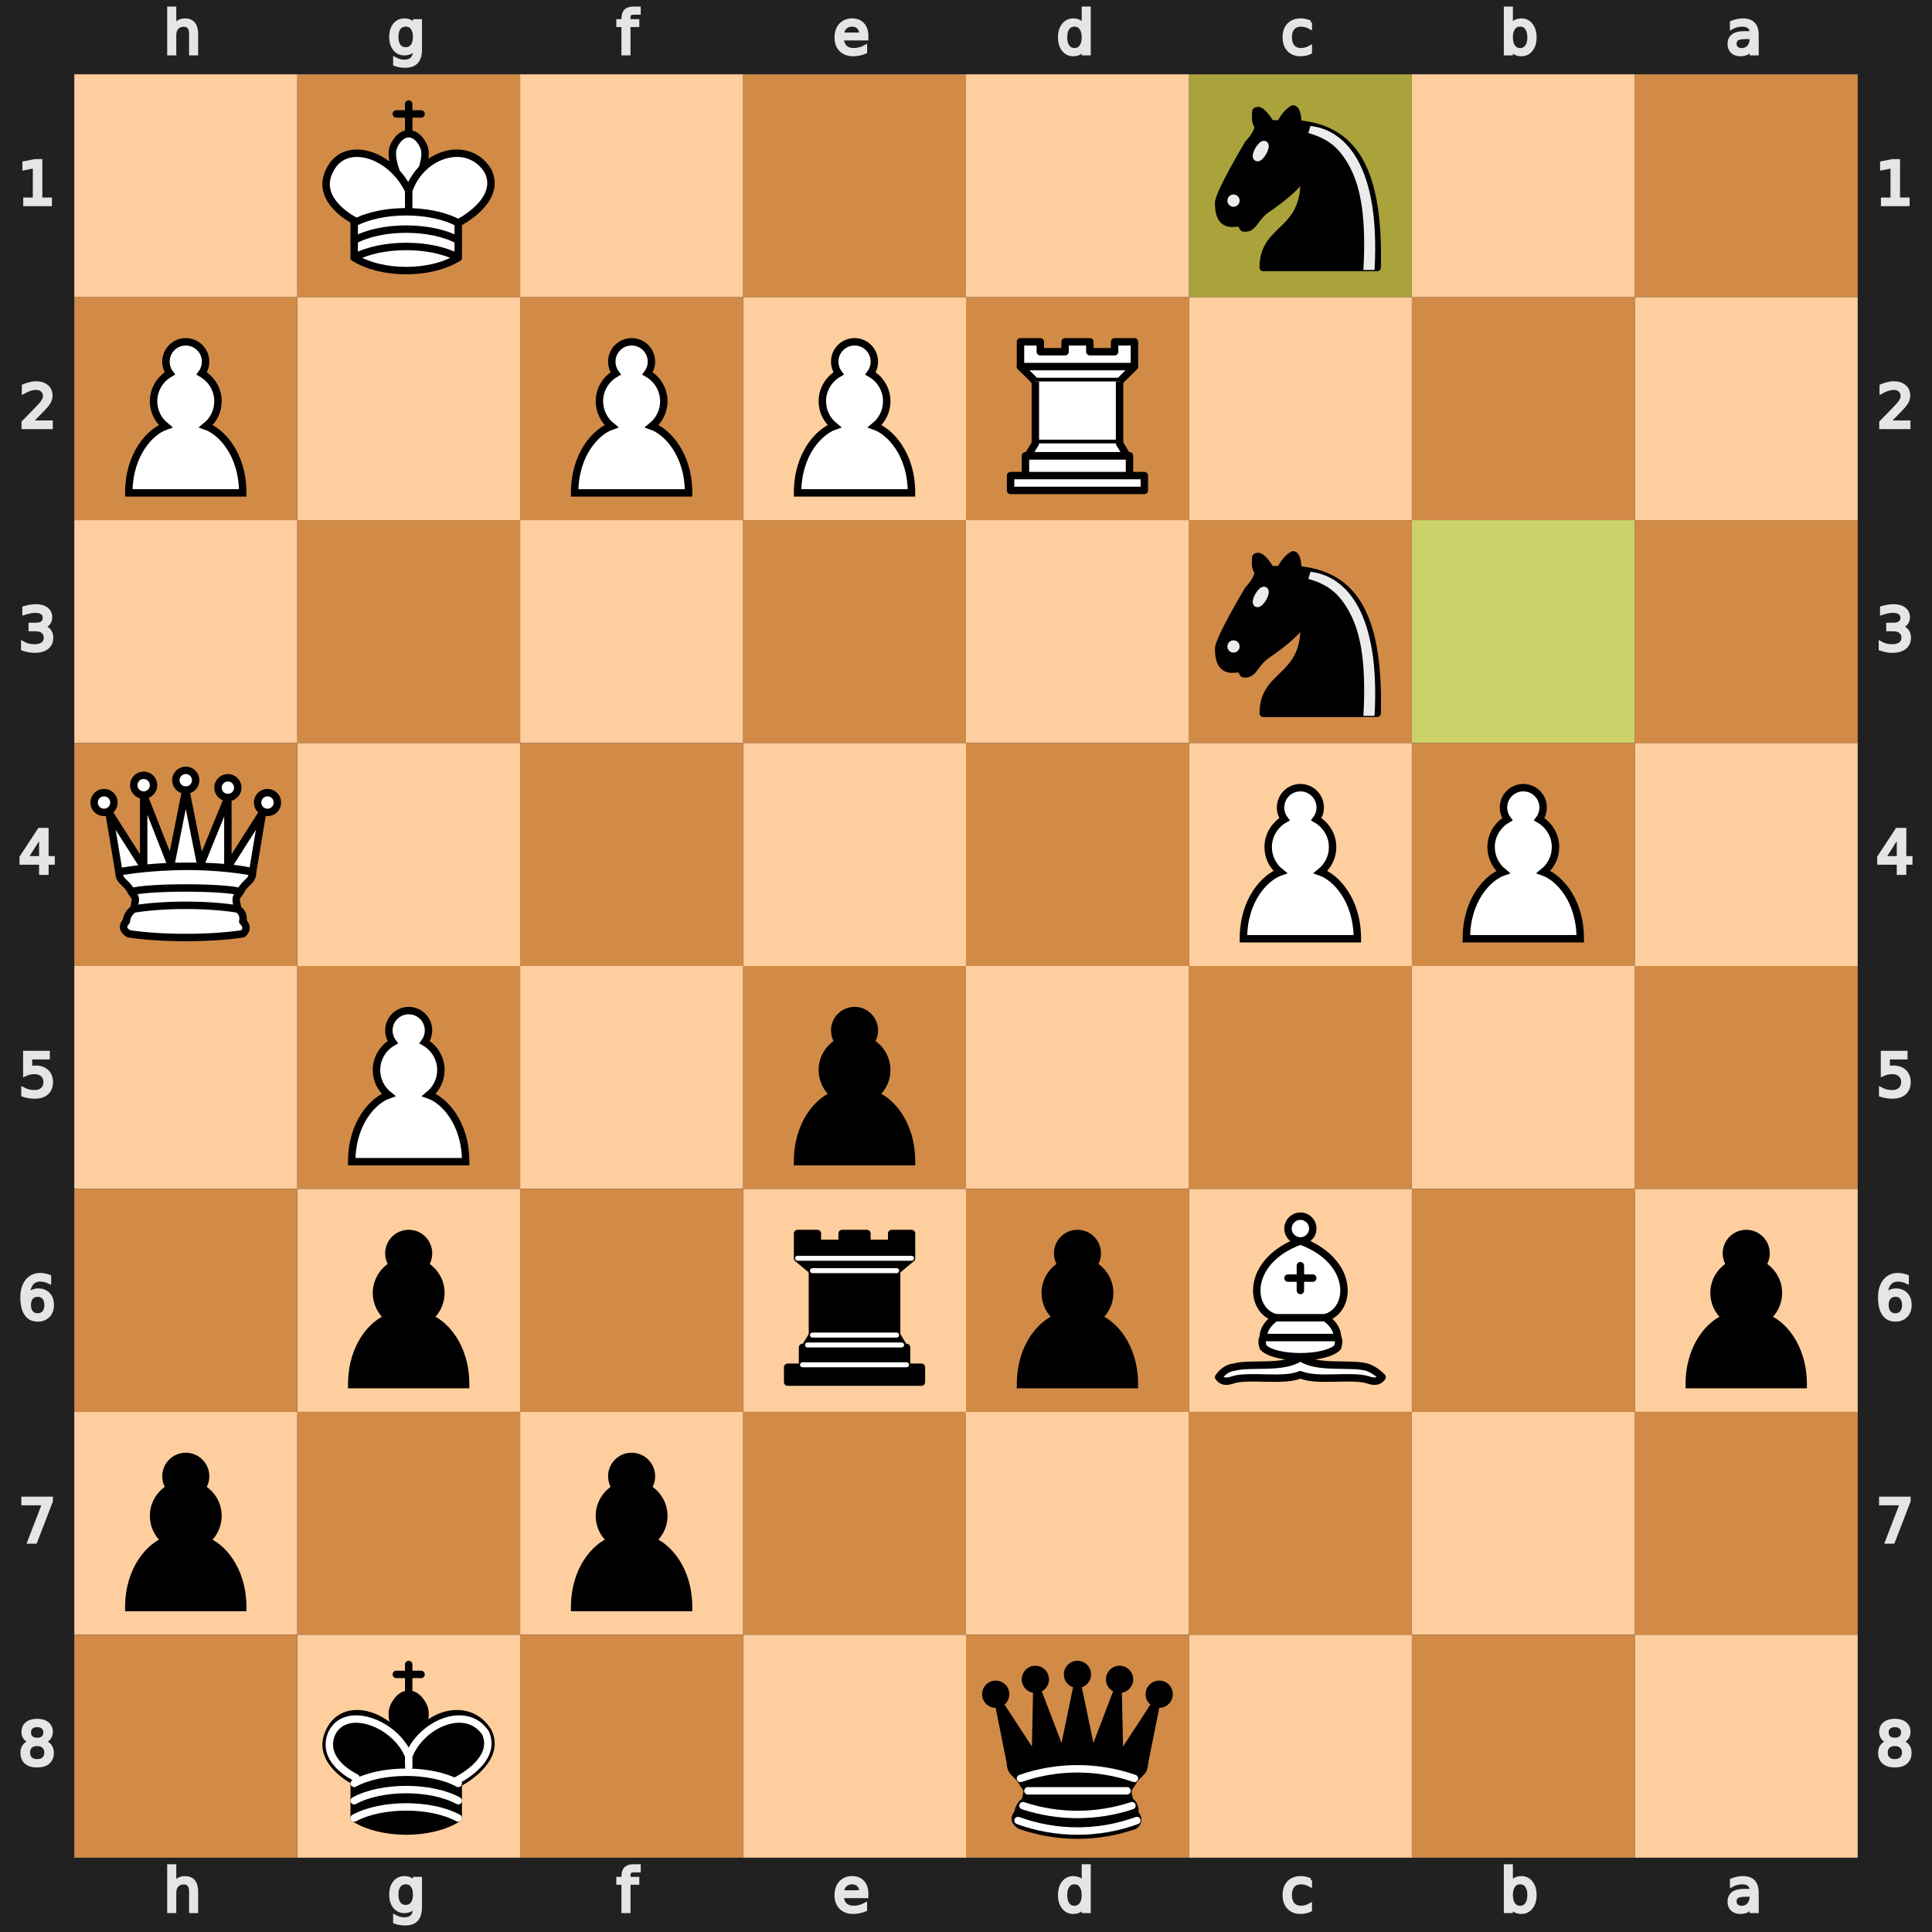
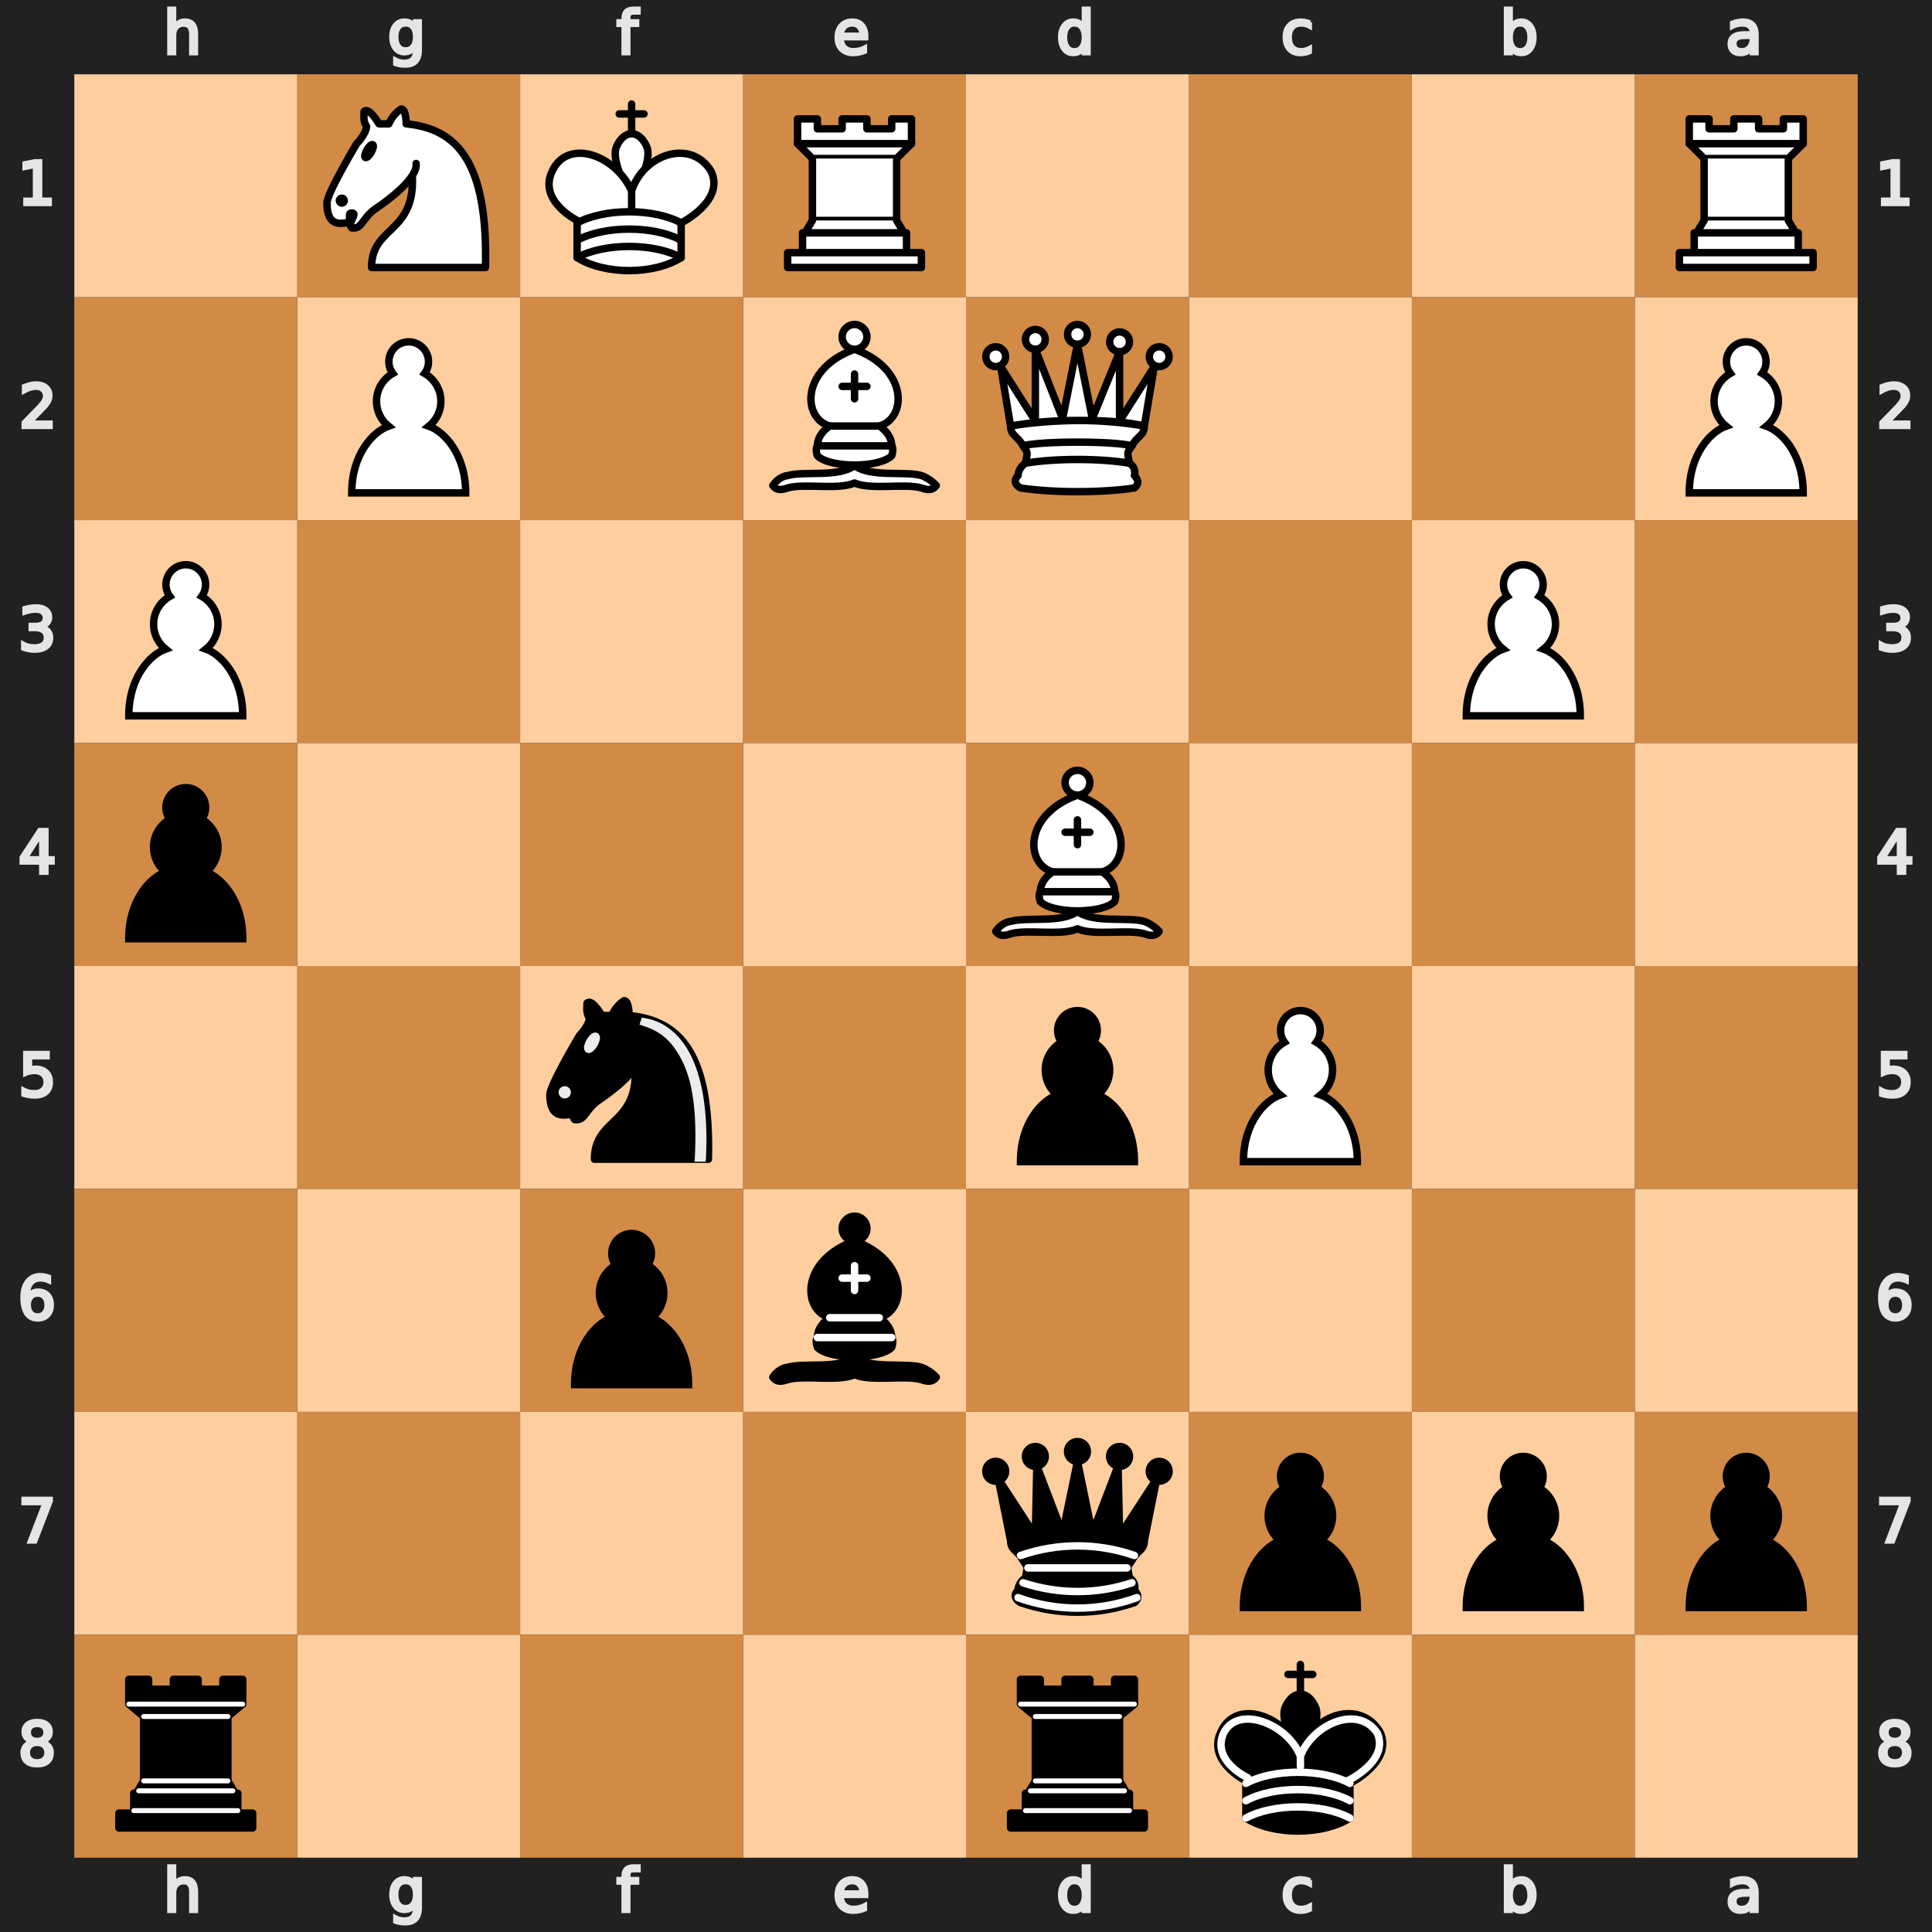
<svg xmlns="http://www.w3.org/2000/svg" xmlns:xlink="http://www.w3.org/1999/xlink" version="1.2" baseProfile="tiny" viewBox="0 0 390 390" width="607.5" height="607.5">
  <defs>
    <g id="white-pawn" class="white pawn">
      <path d="M22.5 9c-2.21 0-4 1.79-4 4 0 .89.29 1.71.78 2.38C17.33 16.5 16 18.59 16 21c0 2.03.94 3.84 2.41 5.03-3 1.06-7.41 5.55-7.41 13.47h23c0-7.92-4.41-12.41-7.41-13.47 1.47-1.19 2.41-3 2.41-5.03 0-2.41-1.33-4.5-3.28-5.62.49-.67.78-1.49.78-2.38 0-2.21-1.79-4-4-4z" fill="#fff" stroke="#000" stroke-width="1.5" stroke-linecap="round" />
+     </g>
+     <g id="white-knight" class="white knight" fill="none" fill-rule="evenodd" stroke="#000" stroke-width="1.5" stroke-linecap="round" stroke-linejoin="round">
+       <path d="M 22,10 C 32.5,11 38.5,18 38,39 L 15,39 C 15,30 25,32.5 23,18" style="fill:#ffffff; stroke:#000000;" />
+       <path d="M 24,18 C 24.38,20.91 18.45,25.37 16,27 C 13,29 13.18,31.34 11,31 C 9.958,30.06 12.41,27.96 11,28 C 10,28 11.19,29.23 10,30 C 9,30 5.997,31 6,26 C 6,24 12,14 12,14 C 12,14 13.89,12.1 14,10.5 C 13.27,9.506 13.5,8.5 13.5,7.5 C 14.5,6.5 16.5,10 16.5,10 L 18.5,10 C 18.5,10 19.28,8.008 21,7 C 22,7 22,10 22,10" style="fill:#ffffff; stroke:#000000;" />
+       <path d="M 9.5 25.5 A 0.5 0.5 0 1 1 8.5,25.5 A 0.5 0.5 0 1 1 9.5 25.5 z" style="fill:#000000; stroke:#000000;" />
+       <path d="M 15 15.5 A 0.5 1.5 0 1 1 14,15.5 A 0.5 1.5 0 1 1 15 15.5 z" transform="matrix(0.866,0.5,-0.5,0.866,9.693,-5.173)" style="fill:#000000; stroke:#000000;" />
    </g>
    <g id="white-bishop" class="white bishop" fill="none" fill-rule="evenodd" stroke="#000" stroke-width="1.5" stroke-linecap="round" stroke-linejoin="round">
      <g fill="#fff" stroke-linecap="butt">
        <path d="M9 36c3.39-.97 10.11.43 13.5-2 3.39 2.43 10.11 1.03 13.5 2 0 0 1.65.54 3 2-.68.97-1.65.99-3 .5-3.39-.97-10.11.46-13.5-1-3.39 1.46-10.11.03-13.5 1-1.354.49-2.323.47-3-.5 1.354-1.94 3-2 3-2zM15 32c2.5 2.5 12.5 2.5 15 0 .5-1.5 0-2 0-2 0-2.5-2.5-4-2.5-4 5.5-1.5 6-11.5-5-15.5-11 4-10.5 14-5 15.5 0 0-2.5 1.5-2.5 4 0 0-.5.5 0 2zM25 8a2.5 2.5 0 1 1-5 0 2.5 2.5 0 1 1 5 0z" />
      </g>
      <path d="M17.5 26h10M15 30h15m-7.5-14.5v5M20 18h5" stroke-linejoin="miter" />
    </g>
    <g id="white-rook" class="white rook" fill="#fff" fill-rule="evenodd" stroke="#000" stroke-width="1.5" stroke-linecap="round" stroke-linejoin="round">
      <path d="M9 39h27v-3H9v3zM12 36v-4h21v4H12zM11 14V9h4v2h5V9h5v2h5V9h4v5" stroke-linecap="butt" />
      <path d="M34 14l-3 3H14l-3-3" />
      <path d="M31 17v12.5H14V17" stroke-linecap="butt" stroke-linejoin="miter" />
      <path d="M31 29.5l1.5 2.5h-20l1.5-2.5" />
      <path d="M11 14h23" fill="none" stroke-linejoin="miter" />
    </g>
    <g id="white-queen" class="white queen" fill="#fff" fill-rule="evenodd" stroke="#000" stroke-width="1.5" stroke-linecap="round" stroke-linejoin="round">
      <path d="M8 12a2 2 0 1 1-4 0 2 2 0 1 1 4 0zM24.5 7.5a2 2 0 1 1-4 0 2 2 0 1 1 4 0zM41 12a2 2 0 1 1-4 0 2 2 0 1 1 4 0zM16 8.5a2 2 0 1 1-4 0 2 2 0 1 1 4 0zM33 9a2 2 0 1 1-4 0 2 2 0 1 1 4 0z" />
      <path d="M9 26c8.5-1.5 21-1.5 27 0l2-12-7 11V11l-5.5 13.5-3-15-3 15-5.5-14V25L7 14l2 12zM9 26c0 2 1.5 2 2.5 4 1 1.5 1 1 .5 3.5-1.5 1-1.5 2.5-1.5 2.5-1.5 1.5.5 2.5.5 2.5 6.5 1 16.5 1 23 0 0 0 1.5-1 0-2.5 0 0 .5-1.5-1-2.5-.5-2.5-.5-2 .5-3.5 1-2 2.5-2 2.5-4-8.5-1.5-18.5-1.5-27 0z" stroke-linecap="butt" />
      <path d="M11.5 30c3.5-1 18.5-1 22 0M12 33.5c6-1 15-1 21 0" fill="none" />
    </g>
    <g id="white-king" class="white king" fill="none" fill-rule="evenodd" stroke="#000" stroke-width="1.5" stroke-linecap="round" stroke-linejoin="round">
      <path d="M22.5 11.63V6M20 8h5" stroke-linejoin="miter" />
      <path d="M22.5 25s4.5-7.5 3-10.5c0 0-1-2.5-3-2.5s-3 2.5-3 2.5c-1.5 3 3 10.5 3 10.5" fill="#fff" stroke-linecap="butt" stroke-linejoin="miter" />
      <path d="M11.5 37c5.5 3.5 15.5 3.5 21 0v-7s9-4.5 6-10.5c-4-6.5-13.5-3.5-16 4V27v-3.5c-3.5-7.5-13-10.5-16-4-3 6 5 10 5 10V37z" fill="#fff" />
      <path d="M11.5 30c5.5-3 15.5-3 21 0m-21 3.5c5.5-3 15.5-3 21 0m-21 3.5c5.5-3 15.5-3 21 0" />
    </g>
    <g id="black-pawn" class="black pawn">
      <path d="M22.5 9c-2.21 0-4 1.79-4 4 0 .89.29 1.71.78 2.38C17.33 16.5 16 18.59 16 21c0 2.03.94 3.84 2.41 5.03-3 1.06-7.41 5.55-7.41 13.47h23c0-7.92-4.41-12.41-7.41-13.47 1.47-1.19 2.41-3 2.41-5.03 0-2.41-1.33-4.5-3.28-5.62.49-.67.78-1.49.78-2.38 0-2.21-1.79-4-4-4z" fill="#000" stroke="#000" stroke-width="1.5" stroke-linecap="round" />
    </g>
    <g id="black-knight" class="black knight" fill="none" fill-rule="evenodd" stroke="#000" stroke-width="1.5" stroke-linecap="round" stroke-linejoin="round">
      <path d="M 22,10 C 32.5,11 38.5,18 38,39 L 15,39 C 15,30 25,32.5 23,18" style="fill:#000000; stroke:#000000;" />
      <path d="M 24,18 C 24.38,20.91 18.45,25.37 16,27 C 13,29 13.18,31.34 11,31 C 9.958,30.06 12.41,27.96 11,28 C 10,28 11.19,29.23 10,30 C 9,30 5.997,31 6,26 C 6,24 12,14 12,14 C 12,14 13.89,12.1 14,10.5 C 13.27,9.506 13.5,8.5 13.5,7.5 C 14.5,6.5 16.5,10 16.5,10 L 18.5,10 C 18.5,10 19.28,8.008 21,7 C 22,7 22,10 22,10" style="fill:#000000; stroke:#000000;" />
      <path d="M 9.5 25.5 A 0.5 0.5 0 1 1 8.5,25.5 A 0.5 0.5 0 1 1 9.5 25.5 z" style="fill:#ececec; stroke:#ececec;" />
      <path d="M 15 15.5 A 0.5 1.5 0 1 1 14,15.5 A 0.5 1.5 0 1 1 15 15.5 z" transform="matrix(0.866,0.5,-0.5,0.866,9.693,-5.173)" style="fill:#ececec; stroke:#ececec;" />
      <path d="M 24.55,10.4 L 24.1,11.85 L 24.6,12 C 27.75,13 30.25,14.49 32.5,18.75 C 34.75,23.01 35.75,29.06 35.25,39 L 35.2,39.5 L 37.45,39.5 L 37.5,39 C 38,28.94 36.62,22.15 34.25,17.66 C 31.88,13.17 28.46,11.02 25.06,10.5 L 24.55,10.4 z " style="fill:#ececec; stroke:none;" />
+     </g>
+     <g id="black-bishop" class="black bishop" fill="none" fill-rule="evenodd" stroke="#000" stroke-width="1.5" stroke-linecap="round" stroke-linejoin="round">
+       <path d="M9 36c3.39-.97 10.11.43 13.5-2 3.39 2.43 10.11 1.03 13.5 2 0 0 1.65.54 3 2-.68.97-1.65.99-3 .5-3.39-.97-10.11.46-13.5-1-3.39 1.46-10.11.03-13.5 1-1.354.49-2.323.47-3-.5 1.354-1.94 3-2 3-2zm6-4c2.5 2.5 12.5 2.5 15 0 .5-1.5 0-2 0-2 0-2.5-2.5-4-2.5-4 5.5-1.5 6-11.5-5-15.5-11 4-10.5 14-5 15.5 0 0-2.5 1.5-2.5 4 0 0-.5.5 0 2zM25 8a2.5 2.5 0 1 1-5 0 2.5 2.5 0 1 1 5 0z" fill="#000" stroke-linecap="butt" />
+       <path d="M17.5 26h10M15 30h15m-7.5-14.5v5M20 18h5" stroke="#fff" stroke-linejoin="miter" />
    </g>
    <g id="black-rook" class="black rook" fill="#000" fill-rule="evenodd" stroke="#000" stroke-width="1.5" stroke-linecap="round" stroke-linejoin="round">
      <path d="M9 39h27v-3H9v3zM12.5 32l1.5-2.5h17l1.5 2.5h-20zM12 36v-4h21v4H12z" stroke-linecap="butt" />
      <path d="M14 29.5v-13h17v13H14z" stroke-linecap="butt" stroke-linejoin="miter" />
      <path d="M14 16.5L11 14h23l-3 2.5H14zM11 14V9h4v2h5V9h5v2h5V9h4v5H11z" stroke-linecap="butt" />
      <path d="M12 35.5h21M13 31.5h19M14 29.5h17M14 16.5h17M11 14h23" fill="none" stroke="#fff" stroke-width="1" stroke-linejoin="miter" />
    </g>
    <g id="black-queen" class="black queen" fill="#000" fill-rule="evenodd" stroke="#000" stroke-width="1.5" stroke-linecap="round" stroke-linejoin="round">
      <g fill="#000" stroke="none">
        <circle cx="6" cy="12" r="2.75" />
        <circle cx="14" cy="9" r="2.75" />
        <circle cx="22.5" cy="8" r="2.75" />
        <circle cx="31" cy="9" r="2.75" />
        <circle cx="39" cy="12" r="2.75" />
      </g>
      <path d="M9 26c8.5-1.5 21-1.5 27 0l2.5-12.5L31 25l-.3-14.1-5.2 13.6-3-14.5-3 14.5-5.2-13.6L14 25 6.5 13.5 9 26zM9 26c0 2 1.5 2 2.5 4 1 1.5 1 1 .5 3.5-1.5 1-1.5 2.5-1.5 2.5-1.5 1.5.5 2.5.5 2.5 6.5 1 16.5 1 23 0 0 0 1.5-1 0-2.5 0 0 .5-1.5-1-2.5-.5-2.5-.5-2 .5-3.5 1-2 2.5-2 2.5-4-8.5-1.5-18.5-1.5-27 0z" stroke-linecap="butt" />
      <path d="M11 38.5a35 35 1 0 0 23 0" fill="none" stroke-linecap="butt" />
      <path d="M11 29a35 35 1 0 1 23 0M12.5 31.5h20M11.5 34.5a35 35 1 0 0 22 0M10.5 37.5a35 35 1 0 0 24 0" fill="none" stroke="#fff" />
    </g>
    <g id="black-king" class="black king" fill="none" fill-rule="evenodd" stroke="#000" stroke-width="1.5" stroke-linecap="round" stroke-linejoin="round">
      <path d="M22.5 11.63V6" stroke-linejoin="miter" />
      <path d="M22.5 25s4.5-7.5 3-10.5c0 0-1-2.5-3-2.5s-3 2.5-3 2.5c-1.5 3 3 10.5 3 10.5" fill="#000" stroke-linecap="butt" stroke-linejoin="miter" />
      <path d="M11.5 37c5.5 3.5 15.5 3.5 21 0v-7s9-4.5 6-10.5c-4-6.5-13.5-3.5-16 4V27v-3.5c-3.5-7.5-13-10.5-16-4-3 6 5 10 5 10V37z" fill="#000" />
      <path d="M20 8h5" stroke-linejoin="miter" />
      <path d="M32 29.5s8.5-4 6.03-9.65C34.15 14 25 18 22.5 24.5l.01 2.1-.01-2.1C20 18 9.906 14 6.997 19.85c-2.497 5.65 4.853 9 4.853 9M11.5 30c5.5-3 15.5-3 21 0m-21 3.5c5.5-3 15.5-3 21 0m-21 3.5c5.5-3 15.5-3 21 0" stroke="#fff" />
    </g>
  </defs>
  <rect x="0" y="0" width="390" height="390" fill="#212121" />
  <g transform="translate(335, 0) scale(0.75, 0.75)" fill="#e5e5e5" stroke="#e5e5e5">
    <path d="M23.328 10.016q-1.742 0-2.414.398-.672.398-.672 1.36 0 .765.5 1.218.508.445 1.375.445 1.196 0 1.914-.843.727-.852.727-2.258v-.32zm2.867-.594v4.992h-1.437v-1.328q-.492.797-1.227 1.18-.734.375-1.797.375-1.343 0-2.14-.75-.79-.758-.79-2.024 0-1.476.985-2.226.992-.75 2.953-.75h2.016V8.75q0-.992-.656-1.531-.649-.547-1.829-.547-.75 0-1.46.18-.711.18-1.368.539V6.062q.79-.304 1.532-.453.742-.156 1.445-.156 1.898 0 2.836.984.937.985.937 2.985z" />
  </g>
  <g transform="translate(335, 375) scale(0.75, 0.75)" fill="#e5e5e5" stroke="#e5e5e5">
    <path d="M23.328 10.016q-1.742 0-2.414.398-.672.398-.672 1.36 0 .765.5 1.218.508.445 1.375.445 1.196 0 1.914-.843.727-.852.727-2.258v-.32zm2.867-.594v4.992h-1.437v-1.328q-.492.797-1.227 1.18-.734.375-1.797.375-1.343 0-2.14-.75-.79-.758-.79-2.024 0-1.476.985-2.226.992-.75 2.953-.75h2.016V8.75q0-.992-.656-1.531-.649-.547-1.829-.547-.75 0-1.46.18-.711.18-1.368.539V6.062q.79-.304 1.532-.453.742-.156 1.445-.156 1.898 0 2.836.984.937.985.937 2.985z" />
  </g>
  <g transform="translate(290, 0) scale(0.75, 0.75)" fill="#e5e5e5" stroke="#e5e5e5">
    <path d="M24.922 10.047q0-1.586-.656-2.485-.649-.906-1.79-.906-1.14 0-1.796.906-.649.899-.649 2.485 0 1.586.649 2.492.656.898 1.797.898 1.14 0 1.789-.898.656-.906.656-2.492zm-4.89-3.055q.452-.781 1.14-1.156.695-.383 1.656-.383 1.594 0 2.586 1.266 1 1.265 1 3.328 0 2.062-1 3.328-.992 1.266-2.586 1.266-.96 0-1.656-.375-.688-.383-1.14-1.164v1.312h-1.446V2.258h1.445z" />
  </g>
  <g transform="translate(290, 375) scale(0.75, 0.75)" fill="#e5e5e5" stroke="#e5e5e5">
    <path d="M24.922 10.047q0-1.586-.656-2.485-.649-.906-1.79-.906-1.14 0-1.796.906-.649.899-.649 2.485 0 1.586.649 2.492.656.898 1.797.898 1.14 0 1.789-.898.656-.906.656-2.492zm-4.89-3.055q.452-.781 1.14-1.156.695-.383 1.656-.383 1.594 0 2.586 1.266 1 1.265 1 3.328 0 2.062-1 3.328-.992 1.266-2.586 1.266-.96 0-1.656-.375-.688-.383-1.14-1.164v1.312h-1.446V2.258h1.445z" />
  </g>
  <g transform="translate(245, 0) scale(0.75, 0.75)" fill="#e5e5e5" stroke="#e5e5e5">
    <path d="M25.96 6v1.344q-.608-.336-1.226-.5-.609-.172-1.234-.172-1.398 0-2.172.89-.773.883-.773 2.485 0 1.601.773 2.492.774.883 2.172.883.625 0 1.234-.164.618-.172 1.227-.508v1.328q-.602.281-1.25.422-.64.14-1.367.14-1.977 0-3.14-1.242-1.165-1.242-1.165-3.351 0-2.14 1.172-3.367 1.18-1.227 3.227-1.227.664 0 1.296.14.633.134 1.227.407z" />
  </g>
  <g transform="translate(245, 375) scale(0.75, 0.75)" fill="#e5e5e5" stroke="#e5e5e5">
    <path d="M25.96 6v1.344q-.608-.336-1.226-.5-.609-.172-1.234-.172-1.398 0-2.172.89-.773.883-.773 2.485 0 1.601.773 2.492.774.883 2.172.883.625 0 1.234-.164.618-.172 1.227-.508v1.328q-.602.281-1.25.422-.64.14-1.367.14-1.977 0-3.14-1.242-1.165-1.242-1.165-3.351 0-2.14 1.172-3.367 1.18-1.227 3.227-1.227.664 0 1.296.14.633.134 1.227.407z" />
  </g>
  <g transform="translate(200, 0) scale(0.75, 0.75)" fill="#e5e5e5" stroke="#e5e5e5">
    <path d="M24.973 6.992V2.258h1.437v12.156h-1.437v-1.312q-.453.78-1.149 1.164-.687.375-1.656.375-1.586 0-2.586-1.266-.992-1.266-.992-3.328 0-2.063.992-3.328 1-1.266 2.586-1.266.969 0 1.656.383.696.375 1.149 1.156zm-4.899 3.055q0 1.586.649 2.492.656.898 1.797.898 1.14 0 1.796-.898.657-.906.657-2.492 0-1.586-.657-2.485-.656-.906-1.796-.906-1.141 0-1.797.906-.649.899-.649 2.485z" />
  </g>
  <g transform="translate(200, 375) scale(0.75, 0.75)" fill="#e5e5e5" stroke="#e5e5e5">
    <path d="M24.973 6.992V2.258h1.437v12.156h-1.437v-1.312q-.453.78-1.149 1.164-.687.375-1.656.375-1.586 0-2.586-1.266-.992-1.266-.992-3.328 0-2.063.992-3.328 1-1.266 2.586-1.266.969 0 1.656.383.696.375 1.149 1.156zm-4.899 3.055q0 1.586.649 2.492.656.898 1.797.898 1.14 0 1.796-.898.657-.906.657-2.492 0-1.586-.657-2.485-.656-.906-1.796-.906-1.141 0-1.797.906-.649.899-.649 2.485z" />
  </g>
  <g transform="translate(155, 0) scale(0.75, 0.75)" fill="#e5e5e5" stroke="#e5e5e5">
    <path d="M26.555 9.68v.703h-6.61q.094 1.484.89 2.265.806.774 2.235.774.828 0 1.602-.203.781-.203 1.547-.61v1.36q-.774.328-1.586.5-.813.172-1.649.172-2.093 0-3.32-1.22-1.219-1.218-1.219-3.296 0-2.148 1.157-3.406 1.164-1.266 3.132-1.266 1.766 0 2.79 1.14 1.03 1.134 1.03 3.087zm-1.438-.422q-.015-1.18-.664-1.883-.64-.703-1.703-.703-1.203 0-1.93.68-.718.68-.828 1.914z" />
  </g>
  <g transform="translate(155, 375) scale(0.75, 0.75)" fill="#e5e5e5" stroke="#e5e5e5">
    <path d="M26.555 9.68v.703h-6.61q.094 1.484.89 2.265.806.774 2.235.774.828 0 1.602-.203.781-.203 1.547-.61v1.36q-.774.328-1.586.5-.813.172-1.649.172-2.093 0-3.32-1.22-1.219-1.218-1.219-3.296 0-2.148 1.157-3.406 1.164-1.266 3.132-1.266 1.766 0 2.79 1.14 1.03 1.134 1.03 3.087zm-1.438-.422q-.015-1.18-.664-1.883-.64-.703-1.703-.703-1.203 0-1.93.68-.718.68-.828 1.914z" />
  </g>
  <g transform="translate(110, 0) scale(0.75, 0.75)" fill="#e5e5e5" stroke="#e5e5e5">
    <path d="M25.285 2.258v1.195H23.91q-.773 0-1.078.313-.297.312-.297 1.125v.773h2.367v1.117h-2.367v7.633H21.09V6.781h-1.375V5.664h1.375v-.61q0-1.46.68-2.124.68-.672 2.156-.672z" />
  </g>
  <g transform="translate(110, 375) scale(0.75, 0.75)" fill="#e5e5e5" stroke="#e5e5e5">
    <path d="M25.285 2.258v1.195H23.91q-.773 0-1.078.313-.297.312-.297 1.125v.773h2.367v1.117h-2.367v7.633H21.09V6.781h-1.375V5.664h1.375v-.61q0-1.46.68-2.124.68-.672 2.156-.672z" />
  </g>
  <g transform="translate(65, 0) scale(0.75, 0.75)" fill="#e5e5e5" stroke="#e5e5e5">
    <path d="M24.973 9.937q0-1.562-.649-2.421-.64-.86-1.804-.86-1.157 0-1.805.86-.64.859-.64 2.421 0 1.555.64 2.415.648.859 1.805.859 1.164 0 1.804-.86.649-.859.649-2.414zm1.437 3.391q0 2.234-.992 3.32-.992 1.094-3.04 1.094-.757 0-1.429-.117-.672-.11-1.304-.344v-1.398q.632.344 1.25.508.617.164 1.257.164 1.414 0 2.118-.743.703-.734.703-2.226v-.711q-.446.773-1.141 1.156-.695.383-1.664.383-1.61 0-2.594-1.227-.984-1.226-.984-3.25 0-2.03.984-3.257.985-1.227 2.594-1.227.969 0 1.664.383t1.14 1.156V5.664h1.438z" />
  </g>
  <g transform="translate(65, 375) scale(0.75, 0.75)" fill="#e5e5e5" stroke="#e5e5e5">
    <path d="M24.973 9.937q0-1.562-.649-2.421-.64-.86-1.804-.86-1.157 0-1.805.86-.64.859-.64 2.421 0 1.555.64 2.415.648.859 1.805.859 1.164 0 1.804-.86.649-.859.649-2.414zm1.437 3.391q0 2.234-.992 3.32-.992 1.094-3.04 1.094-.757 0-1.429-.117-.672-.11-1.304-.344v-1.398q.632.344 1.25.508.617.164 1.257.164 1.414 0 2.118-.743.703-.734.703-2.226v-.711q-.446.773-1.141 1.156-.695.383-1.664.383-1.61 0-2.594-1.227-.984-1.226-.984-3.25 0-2.03.984-3.257.985-1.227 2.594-1.227.969 0 1.664.383t1.14 1.156V5.664h1.438z" />
  </g>
  <g transform="translate(20, 0) scale(0.75, 0.75)" fill="#e5e5e5" stroke="#e5e5e5">
    <path d="M26.164 9.133v5.281h-1.437V9.18q0-1.243-.485-1.86-.484-.617-1.453-.617-1.164 0-1.836.742-.672.742-.672 2.024v4.945h-1.445V2.258h1.445v4.765q.516-.789 1.211-1.18.703-.39 1.617-.39 1.508 0 2.282.938.773.93.773 2.742z" />
  </g>
  <g transform="translate(20, 375) scale(0.75, 0.75)" fill="#e5e5e5" stroke="#e5e5e5">
    <path d="M26.164 9.133v5.281h-1.437V9.18q0-1.243-.485-1.86-.484-.617-1.453-.617-1.164 0-1.836.742-.672.742-.672 2.024v4.945h-1.445V2.258h1.445v4.765q.516-.789 1.211-1.18.703-.39 1.617-.39 1.508 0 2.282.938.773.93.773 2.742z" />
  </g>
  <g transform="translate(0, 20) scale(0.75, 0.75)" fill="#e5e5e5" stroke="#e5e5e5">
    <path d="M6.754 26.996h2.578v-8.898l-2.805.562v-1.437l2.79-.563h1.578v10.336h2.578v1.328h-6.72z" />
  </g>
  <g transform="translate(375, 20) scale(0.75, 0.75)" fill="#e5e5e5" stroke="#e5e5e5">
    <path d="M6.754 26.996h2.578v-8.898l-2.805.562v-1.437l2.79-.563h1.578v10.336h2.578v1.328h-6.72z" />
  </g>
  <g transform="translate(0, 65) scale(0.75, 0.75)" fill="#e5e5e5" stroke="#e5e5e5">
    <path d="M8.195 26.996h5.508v1.328H6.297v-1.328q.898-.93 2.445-2.492 1.555-1.57 1.953-2.024.758-.851 1.055-1.437.305-.594.305-1.164 0-.93-.657-1.516-.648-.586-1.695-.586-.742 0-1.57.258-.82.258-1.758.781v-1.593q.953-.383 1.781-.578.828-.196 1.516-.196 1.812 0 2.89.906 1.079.907 1.079 2.422 0 .72-.274 1.368-.265.64-.976 1.515-.196.227-1.243 1.313-1.046 1.078-2.953 3.023z" />
  </g>
  <g transform="translate(375, 65) scale(0.75, 0.75)" fill="#e5e5e5" stroke="#e5e5e5">
    <path d="M8.195 26.996h5.508v1.328H6.297v-1.328q.898-.93 2.445-2.492 1.555-1.57 1.953-2.024.758-.851 1.055-1.437.305-.594.305-1.164 0-.93-.657-1.516-.648-.586-1.695-.586-.742 0-1.57.258-.82.258-1.758.781v-1.593q.953-.383 1.781-.578.828-.196 1.516-.196 1.812 0 2.89.906 1.079.907 1.079 2.422 0 .72-.274 1.368-.265.64-.976 1.515-.196.227-1.243 1.313-1.046 1.078-2.953 3.023z" />
  </g>
  <g transform="translate(0, 110) scale(0.75, 0.75)" fill="#e5e5e5" stroke="#e5e5e5">
    <path d="M11.434 22.035q1.132.242 1.765 1.008.64.766.64 1.89 0 1.727-1.187 2.672-1.187.946-3.375.946-.734 0-1.515-.149-.774-.14-1.602-.43V26.45q.656.383 1.438.578.78.196 1.632.196 1.485 0 2.258-.586.782-.586.782-1.703 0-1.032-.727-1.61-.719-.586-2.008-.586h-1.36v-1.297h1.423q1.164 0 1.78-.46.618-.47.618-1.344 0-.899-.64-1.375-.633-.485-1.82-.485-.65 0-1.391.141-.743.14-1.633.437V16.95q.898-.25 1.68-.375.788-.125 1.484-.125 1.797 0 2.844.82 1.046.813 1.046 2.204 0 .968-.554 1.64-.555.664-1.578.922z" />
  </g>
  <g transform="translate(375, 110) scale(0.75, 0.75)" fill="#e5e5e5" stroke="#e5e5e5">
    <path d="M11.434 22.035q1.132.242 1.765 1.008.64.766.64 1.89 0 1.727-1.187 2.672-1.187.946-3.375.946-.734 0-1.515-.149-.774-.14-1.602-.43V26.45q.656.383 1.438.578.78.196 1.632.196 1.485 0 2.258-.586.782-.586.782-1.703 0-1.032-.727-1.61-.719-.586-2.008-.586h-1.36v-1.297h1.423q1.164 0 1.78-.46.618-.47.618-1.344 0-.899-.64-1.375-.633-.485-1.82-.485-.65 0-1.391.141-.743.14-1.633.437V16.95q.898-.25 1.68-.375.788-.125 1.484-.125 1.797 0 2.844.82 1.046.813 1.046 2.204 0 .968-.554 1.64-.555.664-1.578.922z" />
  </g>
  <g transform="translate(0, 155) scale(0.75, 0.75)" fill="#e5e5e5" stroke="#e5e5e5">
    <path d="M11.016 18.035L7.03 24.262h3.985zm-.414-1.375h1.984v7.602h1.664v1.312h-1.664v2.75h-1.57v-2.75H5.75v-1.523z" />
  </g>
  <g transform="translate(375, 155) scale(0.75, 0.75)" fill="#e5e5e5" stroke="#e5e5e5">
    <path d="M11.016 18.035L7.03 24.262h3.985zm-.414-1.375h1.984v7.602h1.664v1.312h-1.664v2.75h-1.57v-2.75H5.75v-1.523z" />
  </g>
  <g transform="translate(0, 200) scale(0.75, 0.75)" fill="#e5e5e5" stroke="#e5e5e5">
    <path d="M6.719 16.66h6.195v1.328h-4.75v2.86q.344-.118.688-.172.343-.063.687-.063 1.953 0 3.094 1.07 1.14 1.07 1.14 2.899 0 1.883-1.171 2.93-1.172 1.039-3.305 1.039-.735 0-1.5-.125-.758-.125-1.57-.375v-1.586q.703.383 1.453.57.75.188 1.586.188 1.351 0 2.14-.711.79-.711.79-1.93 0-1.219-.79-1.93-.789-.71-2.14-.71-.633 0-1.266.14-.625.14-1.281.438z" />
  </g>
  <g transform="translate(375, 200) scale(0.75, 0.75)" fill="#e5e5e5" stroke="#e5e5e5">
    <path d="M6.719 16.66h6.195v1.328h-4.75v2.86q.344-.118.688-.172.343-.063.687-.063 1.953 0 3.094 1.07 1.14 1.07 1.14 2.899 0 1.883-1.171 2.93-1.172 1.039-3.305 1.039-.735 0-1.5-.125-.758-.125-1.57-.375v-1.586q.703.383 1.453.57.75.188 1.586.188 1.351 0 2.14-.711.79-.711.79-1.93 0-1.219-.79-1.93-.789-.71-2.14-.71-.633 0-1.266.14-.625.14-1.281.438z" />
  </g>
  <g transform="translate(0, 245) scale(0.75, 0.75)" fill="#e5e5e5" stroke="#e5e5e5">
    <path d="M10.137 21.863q-1.063 0-1.688.727-.617.726-.617 1.992 0 1.258.617 1.992.625.727 1.688.727 1.062 0 1.68-.727.624-.734.624-1.992 0-1.266-.625-1.992-.617-.727-1.68-.727zm3.133-4.945v1.437q-.594-.28-1.204-.43-.601-.148-1.195-.148-1.562 0-2.39 1.055-.82 1.055-.938 3.188.46-.68 1.156-1.04.696-.367 1.531-.367 1.758 0 2.774 1.07 1.023 1.063 1.023 2.899 0 1.797-1.062 2.883-1.063 1.086-2.828 1.086-2.024 0-3.094-1.547-1.07-1.555-1.07-4.5 0-2.766 1.312-4.406 1.313-1.649 3.524-1.649.593 0 1.195.117.61.118 1.266.352z" />
  </g>
  <g transform="translate(375, 245) scale(0.75, 0.75)" fill="#e5e5e5" stroke="#e5e5e5">
    <path d="M10.137 21.863q-1.063 0-1.688.727-.617.726-.617 1.992 0 1.258.617 1.992.625.727 1.688.727 1.062 0 1.68-.727.624-.734.624-1.992 0-1.266-.625-1.992-.617-.727-1.68-.727zm3.133-4.945v1.437q-.594-.28-1.204-.43-.601-.148-1.195-.148-1.562 0-2.39 1.055-.82 1.055-.938 3.188.46-.68 1.156-1.04.696-.367 1.531-.367 1.758 0 2.774 1.07 1.023 1.063 1.023 2.899 0 1.797-1.062 2.883-1.063 1.086-2.828 1.086-2.024 0-3.094-1.547-1.07-1.555-1.07-4.5 0-2.766 1.312-4.406 1.313-1.649 3.524-1.649.593 0 1.195.117.61.118 1.266.352z" />
  </g>
  <g transform="translate(0, 290) scale(0.75, 0.75)" fill="#e5e5e5" stroke="#e5e5e5">
    <path d="M6.25 16.66h7.5v.672L9.516 28.324H7.867l3.985-10.336H6.25z" />
  </g>
  <g transform="translate(375, 290) scale(0.75, 0.75)" fill="#e5e5e5" stroke="#e5e5e5">
    <path d="M6.25 16.66h7.5v.672L9.516 28.324H7.867l3.985-10.336H6.25z" />
  </g>
  <g transform="translate(0, 335) scale(0.75, 0.75)" fill="#e5e5e5" stroke="#e5e5e5">
    <path d="M10 22.785q-1.125 0-1.773.602-.641.601-.641 1.656t.64 1.656q.649.602 1.774.602t1.773-.602q.649-.61.649-1.656 0-1.055-.649-1.656-.64-.602-1.773-.602zm-1.578-.672q-1.016-.25-1.586-.945-.563-.695-.563-1.695 0-1.399.993-2.211 1-.813 2.734-.813 1.742 0 2.734.813.993.812.993 2.21 0 1-.57 1.696-.563.695-1.571.945 1.14.266 1.773 1.04.641.773.641 1.89 0 1.695-1.04 2.602-1.03.906-2.96.906t-2.969-.906Q6 26.738 6 25.043q0-1.117.64-1.89.641-.774 1.782-1.04zm-.578-2.492q0 .906.562 1.414.57.508 1.594.508 1.016 0 1.586-.508.578-.508.578-1.414 0-.906-.578-1.414-.57-.508-1.586-.508-1.023 0-1.594.508-.562.508-.562 1.414z" />
  </g>
  <g transform="translate(375, 335) scale(0.75, 0.75)" fill="#e5e5e5" stroke="#e5e5e5">
    <path d="M10 22.785q-1.125 0-1.773.602-.641.601-.641 1.656t.64 1.656q.649.602 1.774.602t1.773-.602q.649-.61.649-1.656 0-1.055-.649-1.656-.64-.602-1.773-.602zm-1.578-.672q-1.016-.25-1.586-.945-.563-.695-.563-1.695 0-1.399.993-2.211 1-.813 2.734-.813 1.742 0 2.734.813.993.812.993 2.21 0 1-.57 1.696-.563.695-1.571.945 1.14.266 1.773 1.04.641.773.641 1.89 0 1.695-1.04 2.602-1.03.906-2.96.906t-2.969-.906Q6 26.738 6 25.043q0-1.117.64-1.89.641-.774 1.782-1.04zm-.578-2.492q0 .906.562 1.414.57.508 1.594.508 1.016 0 1.586-.508.578-.508.578-1.414 0-.906-.578-1.414-.57-.508-1.586-.508-1.023 0-1.594.508-.562.508-.562 1.414z" />
  </g>
  <rect x="330" y="15" width="45" height="45" class="square dark a1" stroke="none" fill="#d18b47" />
  <rect x="285" y="15" width="45" height="45" class="square light b1" stroke="none" fill="#ffce9e" />
-   <rect x="240" y="15" width="45" height="45" class="square dark lastmove c1" stroke="none" fill="#aaa23b" />
+   <rect x="240" y="15" width="45" height="45" class="square dark c1" stroke="none" fill="#d18b47" />
  <rect x="195" y="15" width="45" height="45" class="square light d1" stroke="none" fill="#ffce9e" />
  <rect x="150" y="15" width="45" height="45" class="square dark e1" stroke="none" fill="#d18b47" />
  <rect x="105" y="15" width="45" height="45" class="square light f1" stroke="none" fill="#ffce9e" />
  <rect x="60" y="15" width="45" height="45" class="square dark g1" stroke="none" fill="#d18b47" />
  <rect x="15" y="15" width="45" height="45" class="square light h1" stroke="none" fill="#ffce9e" />
  <rect x="330" y="60" width="45" height="45" class="square light a2" stroke="none" fill="#ffce9e" />
  <rect x="285" y="60" width="45" height="45" class="square dark b2" stroke="none" fill="#d18b47" />
  <rect x="240" y="60" width="45" height="45" class="square light c2" stroke="none" fill="#ffce9e" />
  <rect x="195" y="60" width="45" height="45" class="square dark d2" stroke="none" fill="#d18b47" />
  <rect x="150" y="60" width="45" height="45" class="square light e2" stroke="none" fill="#ffce9e" />
  <rect x="105" y="60" width="45" height="45" class="square dark f2" stroke="none" fill="#d18b47" />
  <rect x="60" y="60" width="45" height="45" class="square light g2" stroke="none" fill="#ffce9e" />
  <rect x="15" y="60" width="45" height="45" class="square dark h2" stroke="none" fill="#d18b47" />
  <rect x="330" y="105" width="45" height="45" class="square dark a3" stroke="none" fill="#d18b47" />
-   <rect x="285" y="105" width="45" height="45" class="square light lastmove b3" stroke="none" fill="#cdd16a" />
+   <rect x="285" y="105" width="45" height="45" class="square light b3" stroke="none" fill="#ffce9e" />
  <rect x="240" y="105" width="45" height="45" class="square dark c3" stroke="none" fill="#d18b47" />
  <rect x="195" y="105" width="45" height="45" class="square light d3" stroke="none" fill="#ffce9e" />
  <rect x="150" y="105" width="45" height="45" class="square dark e3" stroke="none" fill="#d18b47" />
  <rect x="105" y="105" width="45" height="45" class="square light f3" stroke="none" fill="#ffce9e" />
  <rect x="60" y="105" width="45" height="45" class="square dark g3" stroke="none" fill="#d18b47" />
  <rect x="15" y="105" width="45" height="45" class="square light h3" stroke="none" fill="#ffce9e" />
  <rect x="330" y="150" width="45" height="45" class="square light a4" stroke="none" fill="#ffce9e" />
  <rect x="285" y="150" width="45" height="45" class="square dark b4" stroke="none" fill="#d18b47" />
  <rect x="240" y="150" width="45" height="45" class="square light c4" stroke="none" fill="#ffce9e" />
  <rect x="195" y="150" width="45" height="45" class="square dark d4" stroke="none" fill="#d18b47" />
  <rect x="150" y="150" width="45" height="45" class="square light e4" stroke="none" fill="#ffce9e" />
  <rect x="105" y="150" width="45" height="45" class="square dark f4" stroke="none" fill="#d18b47" />
  <rect x="60" y="150" width="45" height="45" class="square light g4" stroke="none" fill="#ffce9e" />
  <rect x="15" y="150" width="45" height="45" class="square dark h4" stroke="none" fill="#d18b47" />
  <rect x="330" y="195" width="45" height="45" class="square dark a5" stroke="none" fill="#d18b47" />
  <rect x="285" y="195" width="45" height="45" class="square light b5" stroke="none" fill="#ffce9e" />
  <rect x="240" y="195" width="45" height="45" class="square dark c5" stroke="none" fill="#d18b47" />
  <rect x="195" y="195" width="45" height="45" class="square light d5" stroke="none" fill="#ffce9e" />
  <rect x="150" y="195" width="45" height="45" class="square dark e5" stroke="none" fill="#d18b47" />
  <rect x="105" y="195" width="45" height="45" class="square light f5" stroke="none" fill="#ffce9e" />
  <rect x="60" y="195" width="45" height="45" class="square dark g5" stroke="none" fill="#d18b47" />
  <rect x="15" y="195" width="45" height="45" class="square light h5" stroke="none" fill="#ffce9e" />
  <rect x="330" y="240" width="45" height="45" class="square light a6" stroke="none" fill="#ffce9e" />
  <rect x="285" y="240" width="45" height="45" class="square dark b6" stroke="none" fill="#d18b47" />
  <rect x="240" y="240" width="45" height="45" class="square light c6" stroke="none" fill="#ffce9e" />
  <rect x="195" y="240" width="45" height="45" class="square dark d6" stroke="none" fill="#d18b47" />
  <rect x="150" y="240" width="45" height="45" class="square light e6" stroke="none" fill="#ffce9e" />
  <rect x="105" y="240" width="45" height="45" class="square dark f6" stroke="none" fill="#d18b47" />
  <rect x="60" y="240" width="45" height="45" class="square light g6" stroke="none" fill="#ffce9e" />
  <rect x="15" y="240" width="45" height="45" class="square dark h6" stroke="none" fill="#d18b47" />
  <rect x="330" y="285" width="45" height="45" class="square dark a7" stroke="none" fill="#d18b47" />
  <rect x="285" y="285" width="45" height="45" class="square light b7" stroke="none" fill="#ffce9e" />
  <rect x="240" y="285" width="45" height="45" class="square dark c7" stroke="none" fill="#d18b47" />
  <rect x="195" y="285" width="45" height="45" class="square light d7" stroke="none" fill="#ffce9e" />
  <rect x="150" y="285" width="45" height="45" class="square dark e7" stroke="none" fill="#d18b47" />
  <rect x="105" y="285" width="45" height="45" class="square light f7" stroke="none" fill="#ffce9e" />
  <rect x="60" y="285" width="45" height="45" class="square dark g7" stroke="none" fill="#d18b47" />
  <rect x="15" y="285" width="45" height="45" class="square light h7" stroke="none" fill="#ffce9e" />
  <rect x="330" y="330" width="45" height="45" class="square light a8" stroke="none" fill="#ffce9e" />
  <rect x="285" y="330" width="45" height="45" class="square dark b8" stroke="none" fill="#d18b47" />
  <rect x="240" y="330" width="45" height="45" class="square light c8" stroke="none" fill="#ffce9e" />
  <rect x="195" y="330" width="45" height="45" class="square dark d8" stroke="none" fill="#d18b47" />
  <rect x="150" y="330" width="45" height="45" class="square light e8" stroke="none" fill="#ffce9e" />
  <rect x="105" y="330" width="45" height="45" class="square dark f8" stroke="none" fill="#d18b47" />
  <rect x="60" y="330" width="45" height="45" class="square light g8" stroke="none" fill="#ffce9e" />
  <rect x="15" y="330" width="45" height="45" class="square dark h8" stroke="none" fill="#d18b47" />
-   <use href="#black-knight" xlink:href="#black-knight" transform="translate(240, 15)" />
-   <use href="#white-king" xlink:href="#white-king" transform="translate(60, 15)" />
-   <use href="#white-rook" xlink:href="#white-rook" transform="translate(195, 60)" />
-   <use href="#white-pawn" xlink:href="#white-pawn" transform="translate(150, 60)" />
-   <use href="#white-pawn" xlink:href="#white-pawn" transform="translate(105, 60)" />
-   <use href="#white-pawn" xlink:href="#white-pawn" transform="translate(15, 60)" />
-   <use href="#black-knight" xlink:href="#black-knight" transform="translate(240, 105)" />
-   <use href="#white-pawn" xlink:href="#white-pawn" transform="translate(285, 150)" />
-   <use href="#white-pawn" xlink:href="#white-pawn" transform="translate(240, 150)" />
-   <use href="#white-queen" xlink:href="#white-queen" transform="translate(15, 150)" />
-   <use href="#black-pawn" xlink:href="#black-pawn" transform="translate(150, 195)" />
-   <use href="#white-pawn" xlink:href="#white-pawn" transform="translate(60, 195)" />
-   <use href="#black-pawn" xlink:href="#black-pawn" transform="translate(330, 240)" />
-   <use href="#white-bishop" xlink:href="#white-bishop" transform="translate(240, 240)" />
-   <use href="#black-pawn" xlink:href="#black-pawn" transform="translate(195, 240)" />
-   <use href="#black-rook" xlink:href="#black-rook" transform="translate(150, 240)" />
-   <use href="#black-pawn" xlink:href="#black-pawn" transform="translate(60, 240)" />
-   <use href="#black-pawn" xlink:href="#black-pawn" transform="translate(105, 285)" />
-   <use href="#black-pawn" xlink:href="#black-pawn" transform="translate(15, 285)" />
-   <use href="#black-queen" xlink:href="#black-queen" transform="translate(195, 330)" />
-   <use href="#black-king" xlink:href="#black-king" transform="translate(60, 330)" />
+   <use href="#white-rook" xlink:href="#white-rook" transform="translate(330, 15)" />
+   <use href="#white-rook" xlink:href="#white-rook" transform="translate(150, 15)" />
+   <use href="#white-king" xlink:href="#white-king" transform="translate(105, 15)" />
+   <use href="#white-knight" xlink:href="#white-knight" transform="translate(60, 15)" />
+   <use href="#white-pawn" xlink:href="#white-pawn" transform="translate(330, 60)" />
+   <use href="#white-queen" xlink:href="#white-queen" transform="translate(195, 60)" />
+   <use href="#white-bishop" xlink:href="#white-bishop" transform="translate(150, 60)" />
+   <use href="#white-pawn" xlink:href="#white-pawn" transform="translate(60, 60)" />
+   <use href="#white-pawn" xlink:href="#white-pawn" transform="translate(285, 105)" />
+   <use href="#white-pawn" xlink:href="#white-pawn" transform="translate(15, 105)" />
+   <use href="#white-bishop" xlink:href="#white-bishop" transform="translate(195, 150)" />
+   <use href="#black-pawn" xlink:href="#black-pawn" transform="translate(15, 150)" />
+   <use href="#white-pawn" xlink:href="#white-pawn" transform="translate(240, 195)" />
+   <use href="#black-pawn" xlink:href="#black-pawn" transform="translate(195, 195)" />
+   <use href="#black-knight" xlink:href="#black-knight" transform="translate(105, 195)" />
+   <use href="#black-bishop" xlink:href="#black-bishop" transform="translate(150, 240)" />
+   <use href="#black-pawn" xlink:href="#black-pawn" transform="translate(105, 240)" />
+   <use href="#black-pawn" xlink:href="#black-pawn" transform="translate(330, 285)" />
+   <use href="#black-pawn" xlink:href="#black-pawn" transform="translate(285, 285)" />
+   <use href="#black-pawn" xlink:href="#black-pawn" transform="translate(240, 285)" />
+   <use href="#black-queen" xlink:href="#black-queen" transform="translate(195, 285)" />
+   <use href="#black-king" xlink:href="#black-king" transform="translate(240, 330)" />
+   <use href="#black-rook" xlink:href="#black-rook" transform="translate(195, 330)" />
+   <use href="#black-rook" xlink:href="#black-rook" transform="translate(15, 330)" />
</svg>
